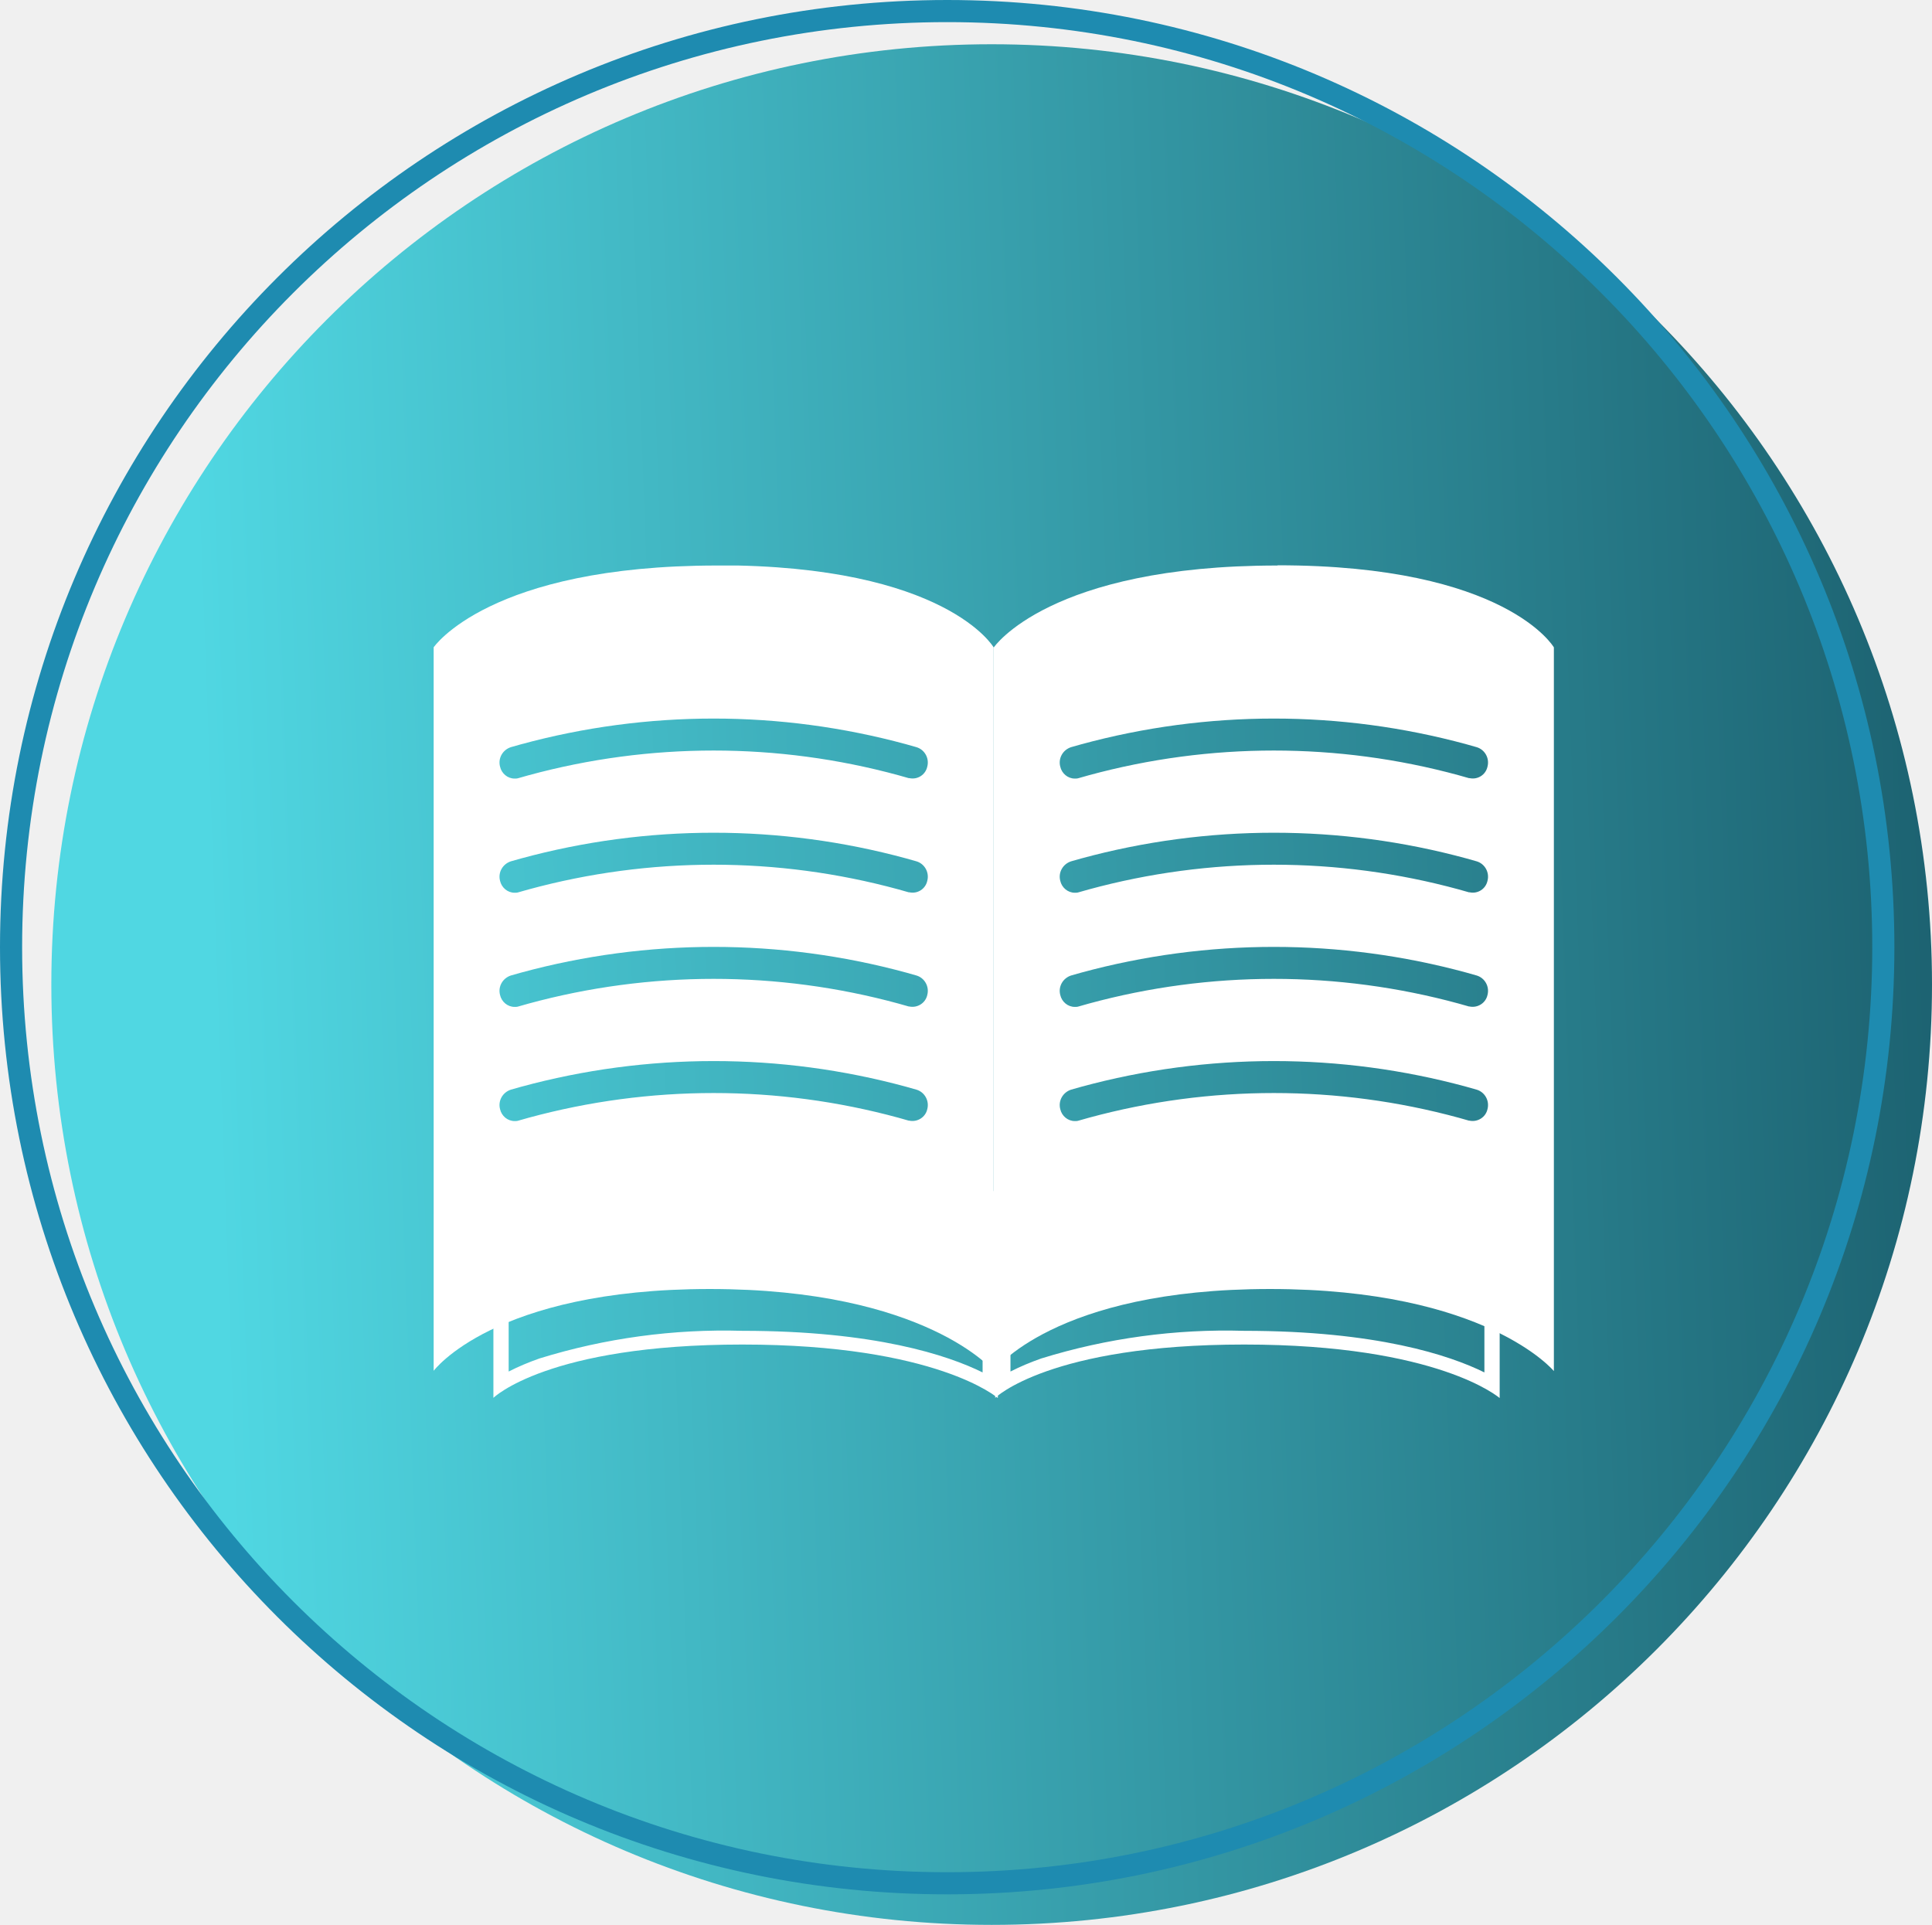
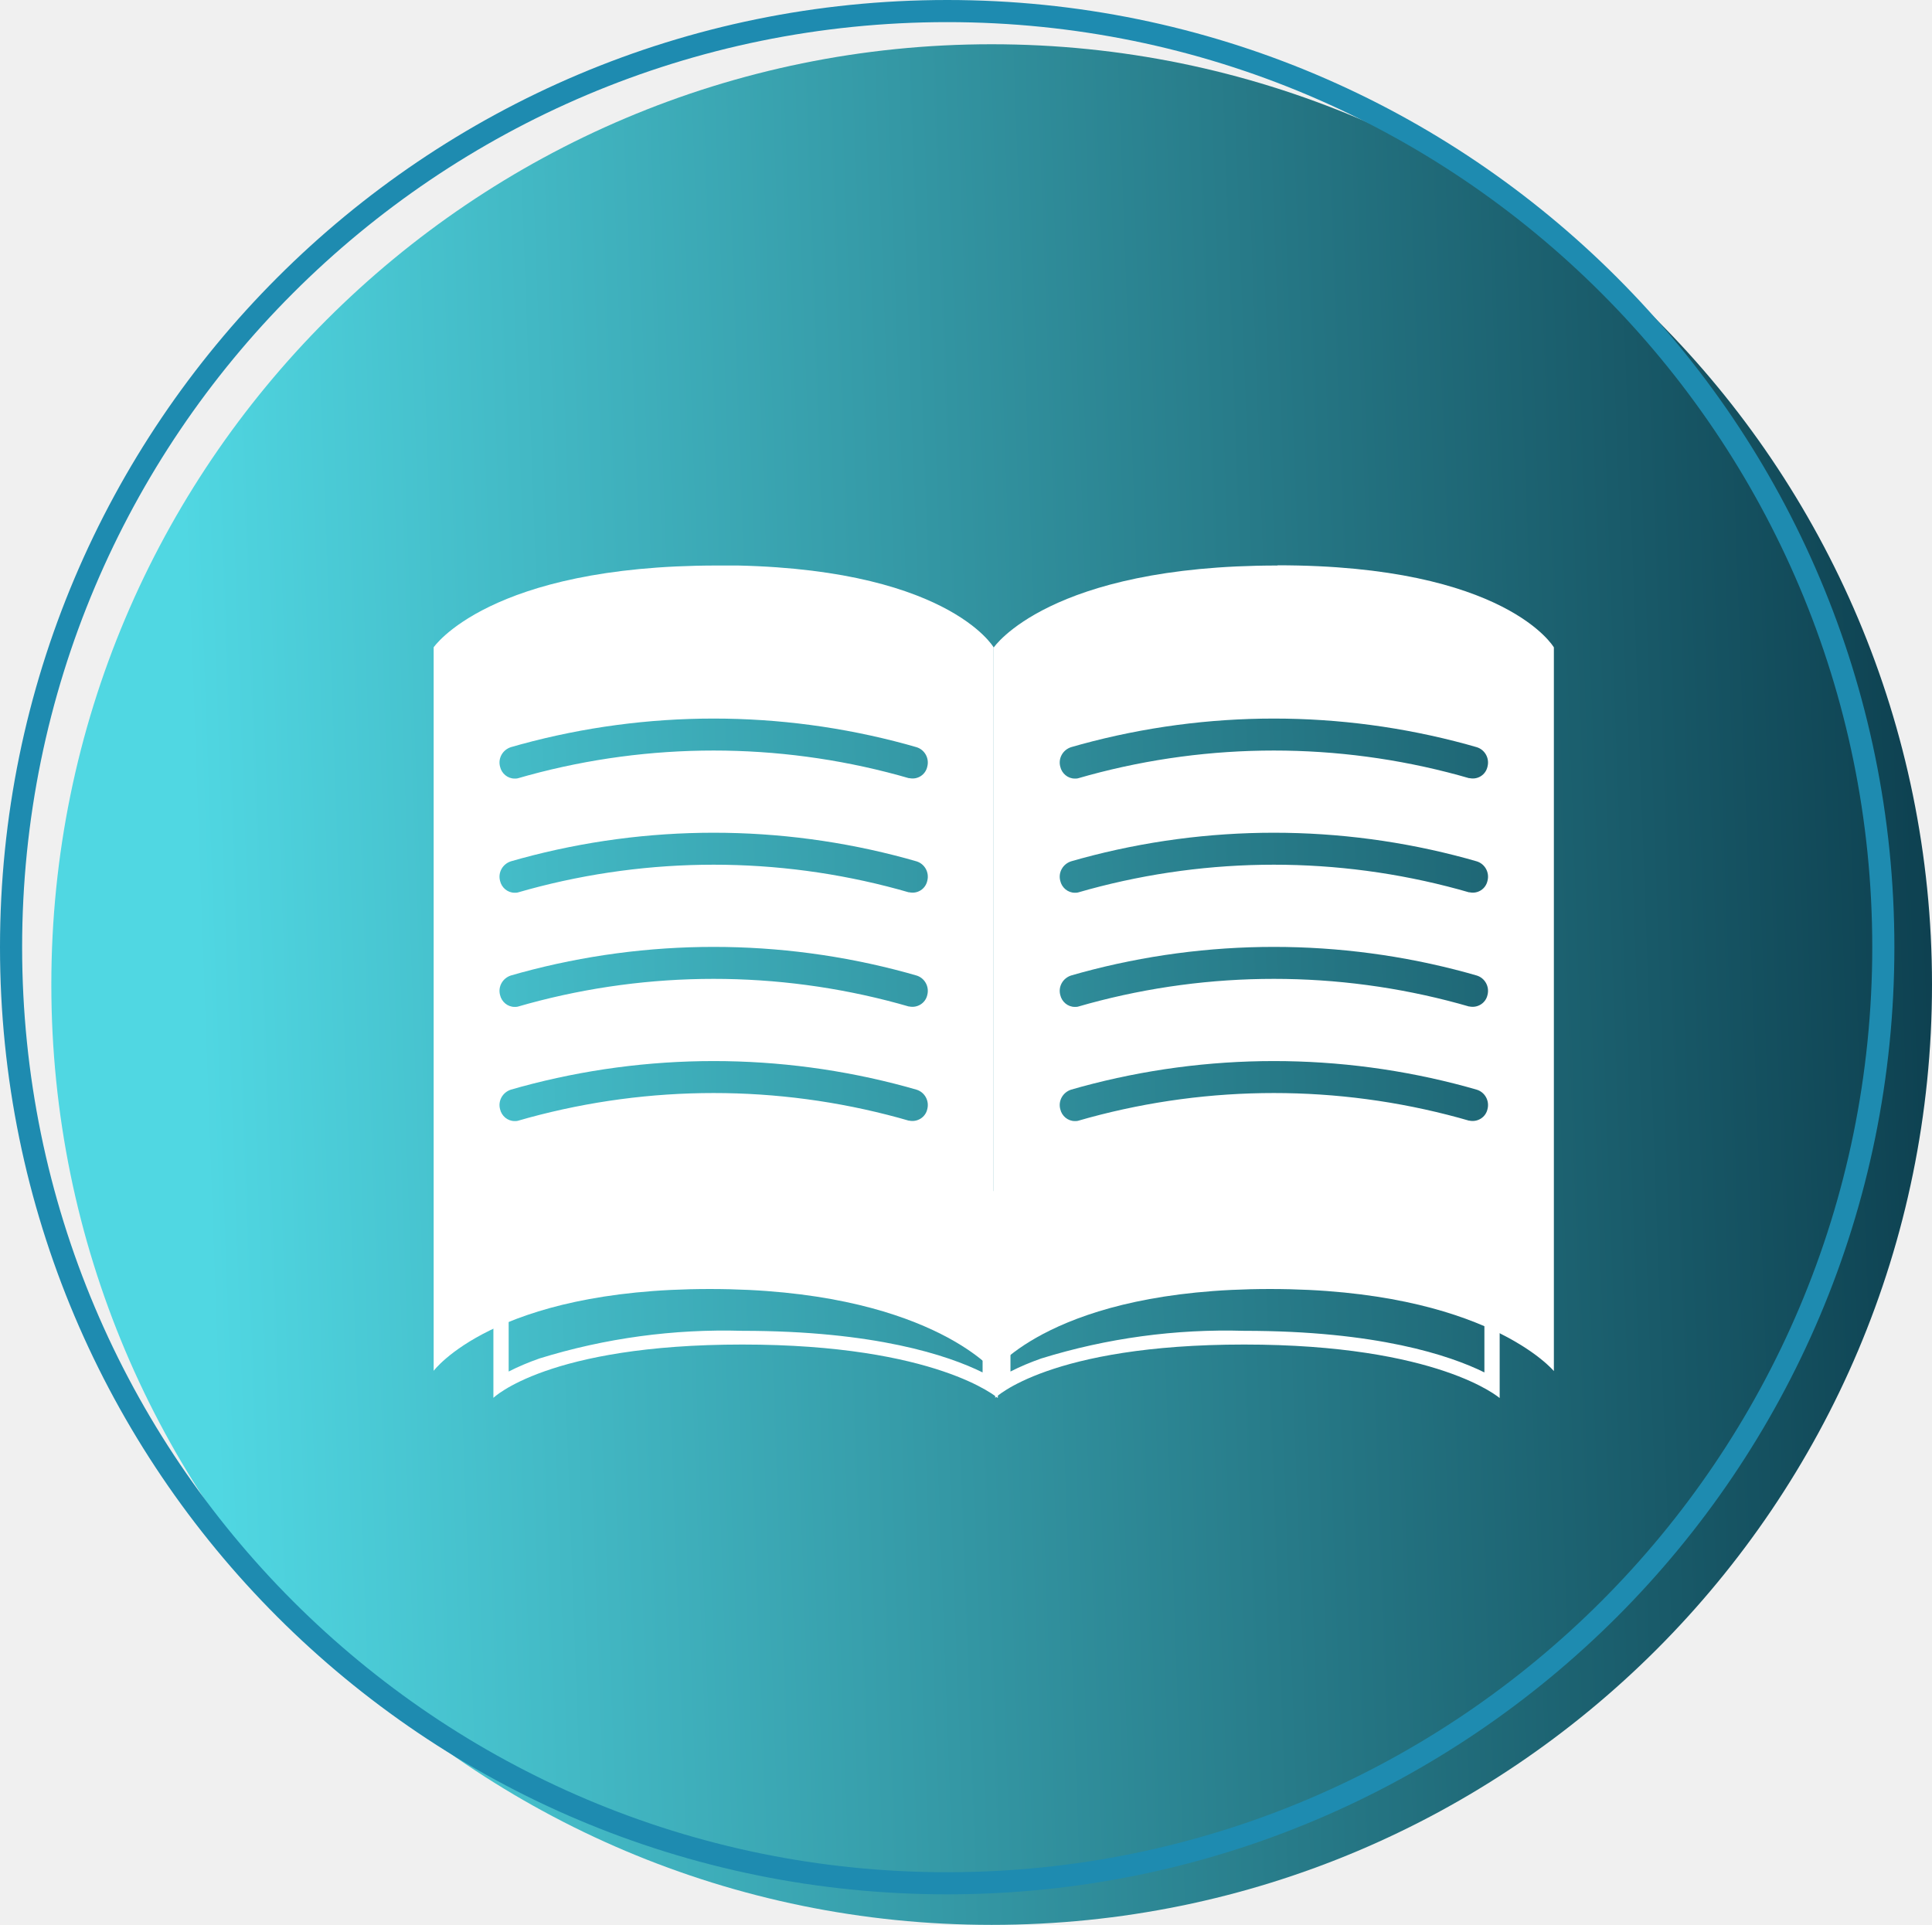
<svg xmlns="http://www.w3.org/2000/svg" id="Camada_2" viewBox="0 0 87.32 87">
  <defs>
-     <style>.cls-1,.cls-2{fill:none;}.cls-3{clip-path:url(#clippath);}.cls-4{fill:#fff;}.cls-5{fill:url(#Gradiente_sem_nome_42);}.cls-2{stroke:#1e8bb0;}</style>
-     <linearGradient id="Gradiente_sem_nome_42" x1="-417.89" y1="281.51" x2="-418.71" y2="281.48" gradientTransform="translate(52349.13 35230.34) scale(125 -125)" gradientUnits="userSpaceOnUse">
-       <stop offset="0" stop-color="#0b3b4b" />
+     <style>.cls-1,.cls-2{fill:none;}.cls-3{clip-path:url(#clippath);}.cls-4{fill:#fff;}.cls-5{fill:url(#Nova_amostra_de_gradiente_1);}.cls-2{stroke:#1e8bb0;}</style>
+     <linearGradient id="Nova_amostra_de_gradiente_1" x1="726.83" y1="6181.84" x2="726.01" y2="6181.81" gradientTransform="translate(-90741.33 772771.91) scale(125 -125)" gradientUnits="userSpaceOnUse">
+       <stop offset=".22" stop-color="#0b3b4b" />
      <stop offset="1" stop-color="#50d7e2" />
    </linearGradient>
    <clipPath id="clippath">
      <rect class="cls-1" x="19.6" y="25.56" width="50.64" height="37.62" />
    </clipPath>
  </defs>
  <g id="Camada_1-2">
    <circle id="Elipse_21" class="cls-5" cx="44.82" cy="44.5" r="42.5" />
    <g id="Grupo_438">
      <g class="cls-3">
        <g id="Grupo_437">
          <path id="Caminho_425" class="cls-4" d="m33.85,52.2c-2.53,0-6.11.19-8.84,1.11-.72.21-1.4.54-2.02.96v7.72c.45-.23.91-.42,1.39-.59,2.97-.92,6.07-1.34,9.17-1.25,6,0,9.3,1.11,10.86,1.88v-7.78c-.57-.42-1.22-.74-1.9-.95-2.61-.91-6.15-1.09-8.66-1.09m0-.61c9.31,0,11.25,2.42,11.25,2.42v9.17s-2.75-2.42-11.55-2.42-11.25,2.41-11.25,2.41v-9.17s2.24-2.42,11.55-2.42" />
          <path id="Caminho_426" class="cls-4" d="m56.53,52.2c-2.53,0-6.11.19-8.84,1.11-.72.21-1.4.54-2.02.96v7.72c.45-.23.91-.42,1.39-.59,2.97-.92,6.07-1.34,9.17-1.25,6,0,9.3,1.11,10.86,1.88v-7.78c-.57-.42-1.22-.74-1.9-.95-2.61-.91-6.15-1.09-8.66-1.09m0-.61c9.31,0,11.25,2.42,11.25,2.42v9.17s-2.75-2.42-11.55-2.42-11.25,2.41-11.25,2.41v-9.17s2.24-2.42,11.55-2.42" />
          <path id="Caminho_427" class="cls-4" d="m57.74,25.56c-10.34,0-12.83,3.71-12.83,3.71v32.7s2.72-3.71,12.49-3.71,12.83,3.71,12.83,3.71V29.26s-2.15-3.71-12.49-3.71m9.49,24.58c-.08.37-.45.6-.82.52,0,0-.01,0-.02,0l-.46-.13c-5.47-1.49-11.24-1.49-16.72,0l-.46.13c-.06.02-.12.02-.17.02-.32,0-.59-.23-.66-.54-.1-.38.12-.76.49-.88l.46-.13c5.7-1.55,11.71-1.55,17.41,0l.46.13c.37.11.59.5.49.88m0-5.16c-.08.37-.45.6-.82.52,0,0-.01,0-.02,0l-.46-.13c-5.47-1.49-11.24-1.49-16.72,0l-.46.13c-.06.02-.12.02-.17.02-.32,0-.59-.23-.66-.54-.1-.38.12-.76.49-.88l.46-.13c5.7-1.55,11.71-1.55,17.41,0l.46.13c.37.11.59.5.49.88m0-5.16c-.08.37-.44.6-.81.52,0,0-.02,0-.03,0l-.46-.13c-5.47-1.49-11.24-1.49-16.72,0l-.46.13c-.06.02-.12.02-.17.02-.32,0-.59-.23-.66-.54-.1-.38.12-.76.49-.88l.46-.13c5.7-1.55,11.71-1.55,17.41,0l.46.13c.37.11.59.5.49.88m0-5.16c-.08.37-.44.6-.81.52,0,0-.02,0-.03,0l-.46-.13c-5.47-1.49-11.24-1.49-16.72,0l-.46.13c-.06.02-.12.02-.17.02-.32,0-.59-.23-.66-.54-.1-.38.12-.76.49-.88l.46-.13c5.7-1.55,11.71-1.55,17.41,0l.46.13c.37.11.59.5.49.88" />
          <path id="Caminho_428" class="cls-4" d="m32.42,25.56c-10.34,0-12.83,3.71-12.83,3.71v32.7s2.72-3.71,12.49-3.71,12.83,3.71,12.83,3.71V29.26s-2.15-3.71-12.49-3.71m9.49,24.58c-.08.37-.45.6-.82.52,0,0-.01,0-.02,0l-.46-.13c-5.47-1.49-11.24-1.49-16.72,0l-.46.13c-.06.02-.12.02-.17.02-.32,0-.59-.23-.66-.54-.1-.38.12-.76.49-.88l.46-.13c5.7-1.55,11.71-1.55,17.41,0l.46.13c.37.11.59.5.49.88m0-5.16c-.08.37-.45.6-.82.52,0,0-.01,0-.02,0l-.46-.13c-5.47-1.49-11.24-1.49-16.72,0l-.46.13c-.06.02-.12.02-.17.02-.32,0-.59-.23-.66-.54-.1-.38.12-.76.49-.88l.46-.13c5.7-1.55,11.71-1.55,17.41,0l.46.13c.37.11.59.5.49.88m0-5.16c-.08.37-.44.6-.81.52,0,0-.02,0-.03,0l-.46-.13c-5.47-1.49-11.24-1.49-16.72,0l-.46.13c-.06.02-.12.02-.17.02-.32,0-.59-.23-.66-.54-.1-.38.12-.76.49-.88l.46-.13c5.7-1.55,11.71-1.55,17.41,0l.46.13c.37.11.59.5.49.88m0-5.16c-.08.37-.44.6-.81.52,0,0-.02,0-.03,0l-.46-.13c-5.47-1.49-11.24-1.49-16.72,0l-.46.13c-.06.02-.12.02-.17.02-.32,0-.59-.23-.66-.54-.1-.38.12-.76.49-.88l.46-.13c5.7-1.55,11.71-1.55,17.41,0l.46.13c.37.11.59.5.49.88" />
        </g>
      </g>
    </g>
    <circle class="cls-2" cx="42.81" cy="42.81" r="42.31" />
  </g>
</svg>
